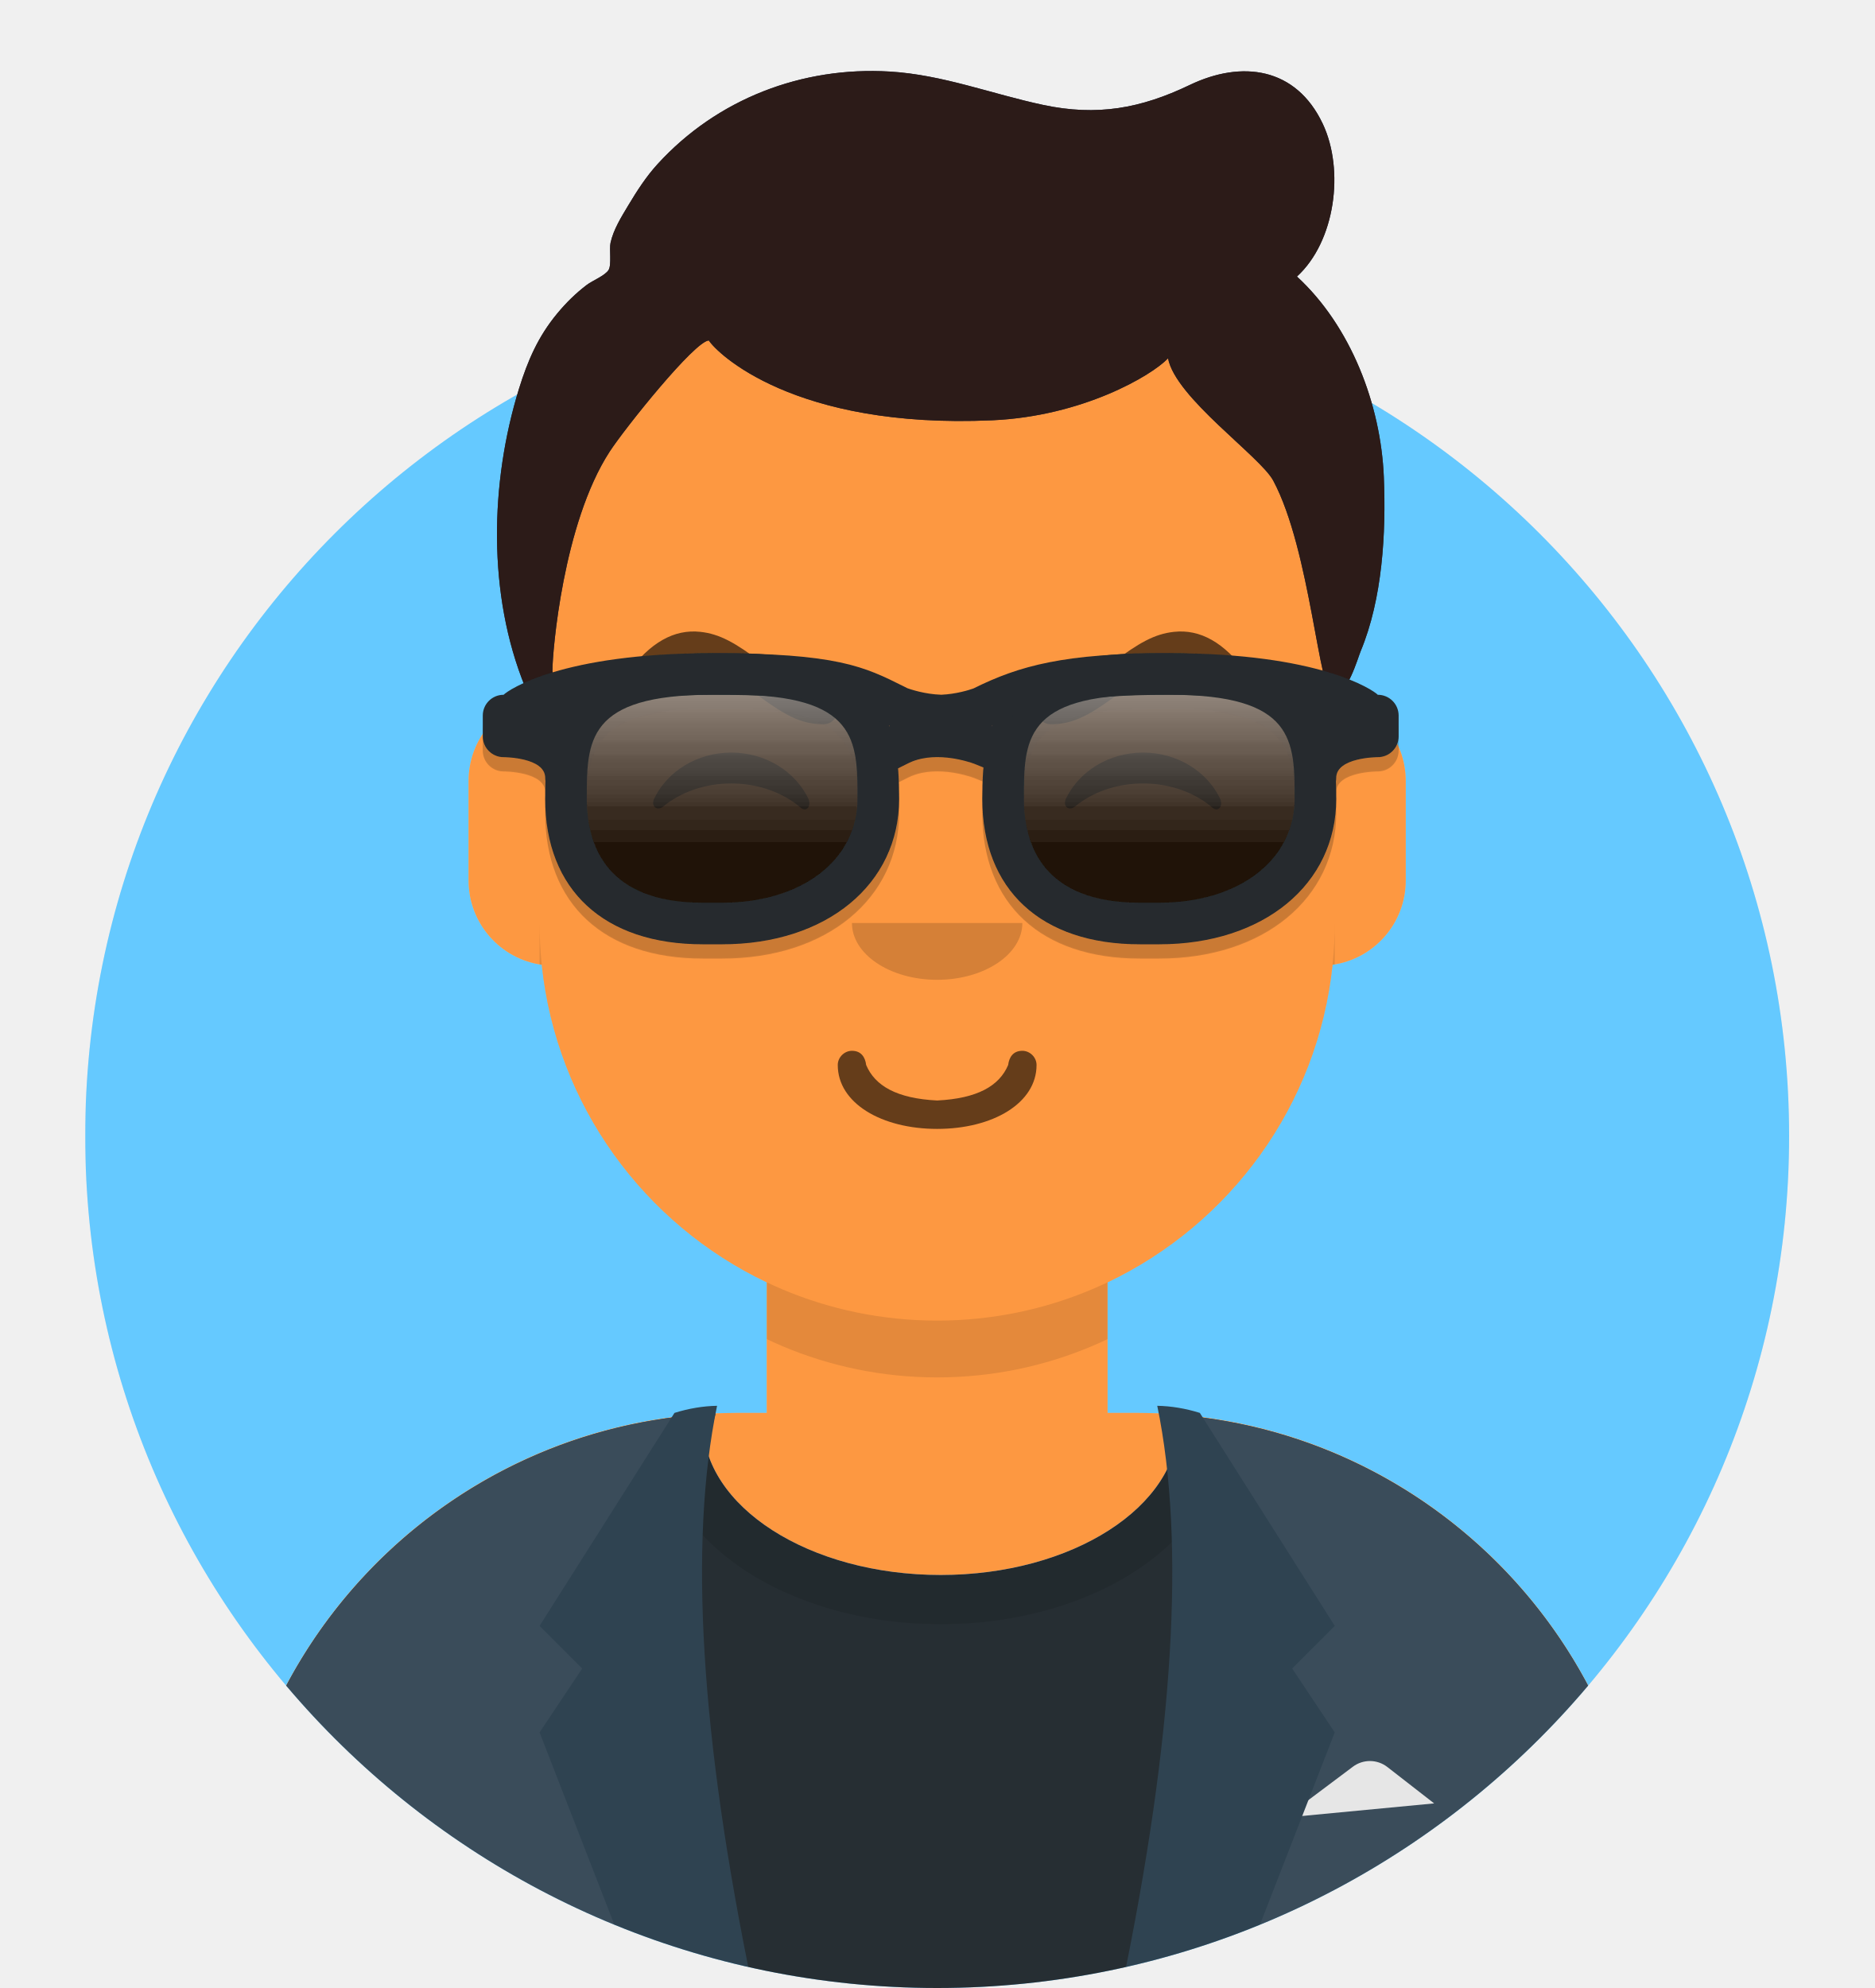
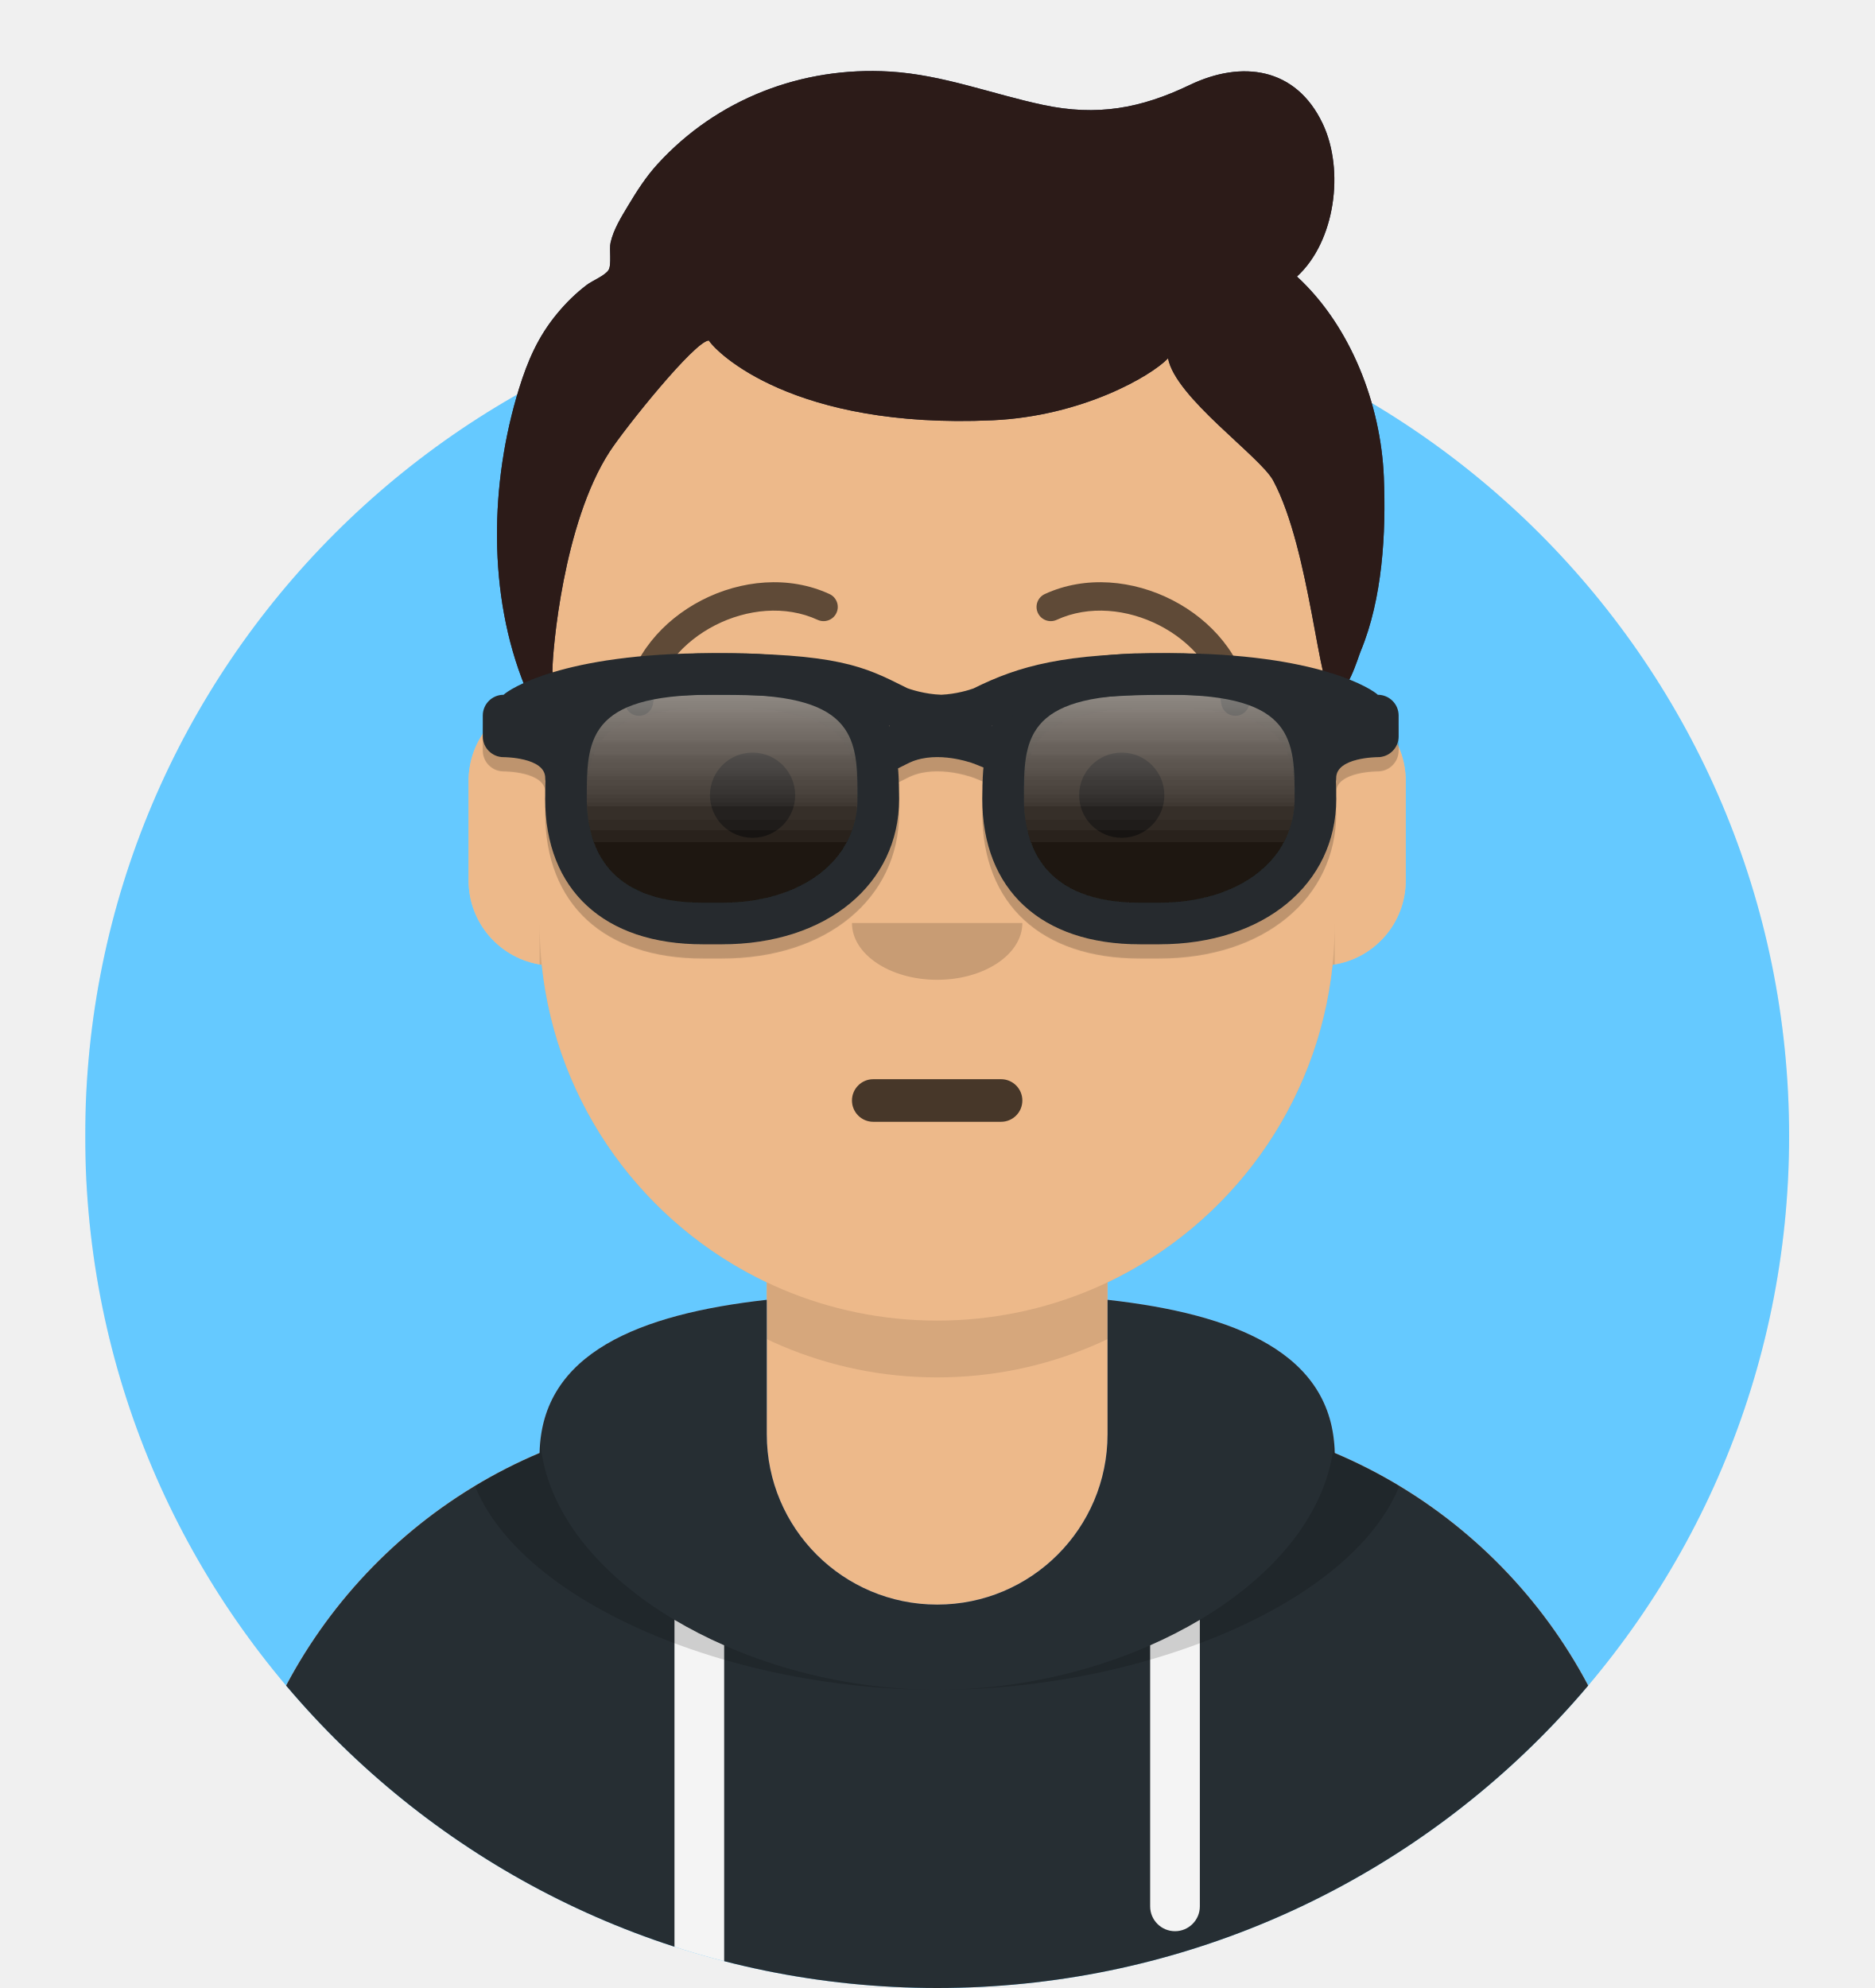
<svg xmlns="http://www.w3.org/2000/svg" xmlns:xlink="http://www.w3.org/1999/xlink" width="264px" height="280px" viewBox="0 0 264 280" version="1.1">
  <defs>
    <circle id="react-path-1" cx="120" cy="120" r="120" />
    <path d="M12,160 C12,226.274 65.726,280 132,280 C198.274,280 252,226.274 252,160 L264,160 L264,-1.42108547e-14 L-3.19744231e-14,-1.42108547e-14 L-3.19744231e-14,160 L12,160 Z" id="react-path-2" />
    <path d="M124,144.611 L124,163 L128,163 L128,163 C167.765,163 200,195.235 200,235 L200,244 L0,244 L0,235 C-4.86974701e-15,195.235 32.235,163 72,163 L72,163 L76,163 L76,144.611 C58.763,136.422 46.372,119.687 44.305,99.881 C38.48,99.058 34,94.052 34,88 L34,74 C34,68.054 38.325,63.118 44,62.166 L44,56 L44,56 C44,25.072 69.072,5.68137151e-15 100,0 L100,0 L100,0 C130.928,-5.68137151e-15 156,25.072 156,56 L156,62.166 C161.675,63.118 166,68.054 166,74 L166,88 C166,94.052 161.52,99.058 155.695,99.881 C153.628,119.687 141.237,136.422 124,144.611 Z" id="react-path-3" />
  </defs>
  <g id="Avataaar" stroke="none" stroke-width="1" fill="none" fill-rule="evenodd">
    <g transform="translate(-825, -1100)" id="Avataaar/Circle">
      <g transform="translate(825, 1100)">
        <g id="Circle" stroke-width="1" fill-rule="evenodd" transform="translate(12, 40)">
          <mask id="react-mask-4" fill="white">
            <use xlink:href="#react-path-1" />
          </mask>
          <use id="Circle-Background" fill="#E6E6E6" xlink:href="#react-path-1" />
          <g id="Color/Palette/Blue-01" mask="url(#react-mask-4)" fill="#65C9FF">
            <rect id="🖍Color" x="0" y="0" width="240" height="240" />
          </g>
        </g>
        <mask id="react-mask-5" fill="white">
          <use xlink:href="#react-path-2" />
        </mask>
        <g id="Mask" />
        <g id="Avataaar" stroke-width="1" fill-rule="evenodd" mask="url(#react-mask-5)">
          <g id="Body" transform="translate(32, 36)">
            <mask id="react-mask-6" fill="white">
              <use xlink:href="#react-path-3" />
            </mask>
            <use fill="#D0C6AC" xlink:href="#react-path-3" />
-             <g id="Skin/👶🏽-03-Brown" mask="url(#react-mask-6)" fill="#FD9841">
+             <g id="Skin/👶🏽-03-Brown" mask="url(#react-mask-6)" fill="#EDB98A">
              <g transform="translate(0, 0)" id="Color">
                <rect x="0" y="0" width="264" height="280" />
              </g>
            </g>
            <path d="M156,79 L156,102 C156,132.928 130.928,158 100,158 C69.072,158 44,132.928 44,102 L44,79 L44,94 C44,124.928 69.072,150 100,150 C130.928,150 156,124.928 156,94 L156,79 Z" id="Neck-Shadow" fill-opacity="0.1" fill="#000000" mask="url(#react-mask-6)" />
          </g>
-           <g id="Clothing/Blazer-+-Shirt" transform="translate(0, 170)">
+           <g id="Clothing/Hoodie" transform="translate(0, 170)">
            <defs>
-               <path d="M133.96,0.295 C170.936,3.325 200,34.294 200,72.052 L200,81 L0,81 L0,72.052 C1.22536245e-14,33.953 29.592,2.765 67.045,0.22 C67.015,0.593 67,0.969 67,1.348 C67,13.211 81.998,22.828 100.5,22.828 C119.002,22.828 134,13.211 134,1.348 C134,0.995 133.987,0.644 133.96,0.295 Z" id="react-path-259" />
+               <path d="M108,13.071 C90.081,15.076 76.28,20.552 76.004,34.645 C50.146,45.568 32,71.165 32,100.999 L32,100.999 L32,110 L232,110 L232,100.999 C232,71.165 213.854,45.568 187.996,34.645 C187.72,20.552 173.919,15.076 156,13.071 L156,32 L156,32 C156,45.255 145.255,56 132,56 L132,56 C118.745,56 108,45.255 108,32 L108,13.071 Z" id="react-path-1541" />
            </defs>
-             <g id="Shirt" transform="translate(32, 29)">
-               <mask id="react-mask-260" fill="white">
-                 <use xlink:href="#react-path-259" />
-               </mask>
-               <use id="Clothes" fill="#E6E6E6" xlink:href="#react-path-259" />
-               <g id="Color/Palette/Black" mask="url(#react-mask-260)" fill="#262E33">
-                 <g transform="translate(-32, -29)" id="🖍Color">
-                   <rect x="0" y="0" width="264" height="110" />
-                 </g>
-               </g>
-               <g id="Shadowy" opacity="0.6" mask="url(#react-mask-260)" fill-opacity="0.16" fill="#000000">
-                 <g transform="translate(60, -25)" id="Hola-👋🏼">
-                   <ellipse cx="40.5" cy="27.848" rx="39.635" ry="26.914" />
-                 </g>
-               </g>
+             <mask id="react-mask-1542" fill="white">
+               <use xlink:href="#react-path-1541" />
+             </mask>
+             <use id="Hoodie" fill="#B7C1DB" fill-rule="evenodd" xlink:href="#react-path-1541" />
+             <g id="Color/Palette/Gray-01" mask="url(#react-mask-1542)" fill-rule="evenodd" fill="#262E33">
+               <rect id="🖍Color" x="0" y="0" width="264" height="110" />
            </g>
-             <g id="Blazer" transform="translate(32, 28)">
-               <path d="M68.785,1.122 C30.512,2.804 -1.89486556e-14,34.365 -1.42108547e-14,73.052 L0,73.052 L0,82 L69.362,82 C65.961,69.92 64,55.709 64,40.5 C64,26.173 65.74,12.731 68.785,1.122 Z M131.638,82 L200,82 L200,73.052 C200,34.707 170.025,3.363 132.229,1.174 C135.265,12.771 137,26.194 137,40.5 C137,55.709 135.039,69.92 131.638,82 Z" id="Saco" fill="#3A4C5A" />
-               <path d="M149,58 L158.556,50.833 L158.556,50.833 C159.999,49.751 161.988,49.768 163.412,50.876 L170,56 L149,58 Z" id="Pocket-hanky" fill="#E6E6E6" />
-               <path d="M69,1.13686838e-13 C65,19.333 66.667,46.667 74,82 L58,82 L44,46 L50,37 L44,31 L63,1 C65.028,0.369 67.028,0.036 69,1.13686838e-13 Z" id="Wing" fill="#2F4351" />
-               <path d="M151,1.13686838e-13 C147,19.333 148.667,46.667 156,82 L140,82 L126,46 L132,37 L126,31 L145,1 C147.028,0.369 149.028,0.036 151,1.13686838e-13 Z" id="Wing" fill="#2F4351" transform="translate(141, 41) scale(-1, 1) translate(-141, -41) " />
-             </g>
+             <path d="M102,61.739 L102,110 L95,110 L95,58.15 C97.204,59.46 99.547,60.661 102,61.739 Z M169,58.15 L169,98.5 C169,100.433 167.433,102 165.5,102 C163.567,102 162,100.433 162,98.5 L162,61.739 C164.453,60.661 166.796,59.46 169,58.15 Z" id="Straps" fill="#F4F4F4" fill-rule="evenodd" mask="url(#react-mask-1542)" />
+             <path d="M90.96,12.724 C75.909,15.571 65.5,21.243 65.5,32.308 C65.5,52.02 98.538,68 132,68 C165.462,68 198.5,52.02 198.5,32.308 C198.5,21.243 188.091,15.571 173.04,12.724 C182.125,16.074 188,21.706 188,31.077 C188,51.469 160.179,68 132,68 C103.821,68 76,51.469 76,31.077 C76,21.706 81.875,16.074 90.96,12.724 Z" id="Shadow" fill-opacity="0.16" fill="#000000" fill-rule="evenodd" mask="url(#react-mask-1542)" />
          </g>
          <g id="Face" transform="translate(76, 82)" fill="#000000">
-             <g id="Mouth/Twinkle" transform="translate(2, 52)" fill-opacity="0.6" fill-rule="nonzero" fill="#000000">
-               <path d="M40,16 C40,21.372 46.158,25 54,25 C61.842,25 68,21.372 68,16 C68,14.895 67.05,14 66,14 C64.707,14 64.13,14.905 64,16 C62.758,18.938 59.683,20.716 54,21 C48.317,20.716 45.242,18.938 44,16 C43.87,14.905 43.293,14 42,14 C40.95,14 40,14.895 40,16 Z" id="Mouth" />
+             <g id="Mouth/Serious" transform="translate(2, 52)" fill="#000000" fill-opacity="0.7">
+               <rect id="Why-so-serious?" x="42" y="18" width="24" height="6" rx="3" />
            </g>
            <g id="Nose/Default" transform="translate(28, 40)" fill-opacity="0.16">
              <path d="M16,8 C16,12.418 21.373,16 28,16 L28,16 C34.627,16 40,12.418 40,8" id="Nose" />
            </g>
-             <g id="Eyes/Happy-😁" transform="translate(0, 8)" fill-opacity="0.6">
-               <path d="M16.16,22.447 C18.007,18.649 22.164,16 26.998,16 C31.814,16 35.959,18.63 37.815,22.407 C38.367,23.529 37.582,24.447 36.791,23.767 C34.34,21.66 30.859,20.344 26.998,20.344 C23.257,20.344 19.874,21.579 17.438,23.572 C16.547,24.3 15.62,23.558 16.16,22.447 Z" id="Squint" />
-               <path d="M74.16,22.447 C76.007,18.649 80.164,16 84.998,16 C89.814,16 93.959,18.63 95.815,22.407 C96.367,23.529 95.582,24.447 94.791,23.767 C92.34,21.66 88.859,20.344 84.998,20.344 C81.257,20.344 77.874,21.579 75.438,23.572 C74.547,24.3 73.62,23.558 74.16,22.447 Z" id="Squint" />
+             <g id="Eyes/Default-😀" transform="translate(0, 8)" fill-opacity="0.6">
+               <circle id="Eye" cx="30" cy="22" r="6" />
+               <circle id="Eye" cx="82" cy="22" r="6" />
            </g>
-             <g id="Eyebrow/Outline/Angry" fill-opacity="0.6" fill-rule="nonzero">
-               <path d="M15.611,15.185 C19.852,9.416 22.489,9.701 28.924,14.556 C29.106,14.694 29.221,14.781 29.594,15.064 C34.422,18.726 36.708,20 40,20 C41.105,20 42,19.105 42,18 C42,16.895 41.105,16 40,16 C37.934,16 36.099,14.978 32.011,11.877 C31.636,11.592 31.519,11.504 31.333,11.364 C27.574,8.527 25.374,7.287 22.638,6.992 C18.954,6.594 15.58,8.474 12.389,12.815 C11.734,13.705 11.925,14.957 12.815,15.611 C13.705,16.266 14.957,16.075 15.611,15.185 Z" id="Eyebrow" />
-               <path d="M73.611,15.185 C77.852,9.416 80.489,9.701 86.924,14.556 C87.106,14.694 87.221,14.781 87.594,15.064 C92.422,18.726 94.708,20 98,20 C99.105,20 100,19.105 100,18 C100,16.895 99.105,16 98,16 C95.934,16 94.099,14.978 90.011,11.877 C89.636,11.592 89.519,11.504 89.333,11.364 C85.574,8.527 83.374,7.287 80.638,6.992 C76.954,6.594 73.58,8.474 70.389,12.815 C69.734,13.705 69.925,14.957 70.815,15.611 C71.705,16.266 72.957,16.075 73.611,15.185 Z" id="Eyebrow" transform="translate(84.99993, 13.47006) scale(-1, 1) translate(-84.99993, -13.47006) " />
+             <g id="Eyebrow/Outline/Raised-Excited" fill-opacity="0.6">
+               <g id="I-Browse" transform="translate(12, 0)">
+                 <path d="M3.976,17.128 C5.471,7.605 18.059,1.109 27.164,5.301 C28.167,5.763 29.355,5.324 29.817,4.321 C30.279,3.318 29.84,2.13 28.836,1.668 C17.349,-3.622 1.936,4.332 0.024,16.507 C-0.147,17.599 0.599,18.622 1.69,18.794 C2.781,18.965 3.804,18.219 3.976,17.128 Z" id="Eyebrow" fill-rule="nonzero" />
+                 <path d="M61.976,17.128 C63.471,7.605 76.059,1.109 85.164,5.301 C86.167,5.763 87.355,5.324 87.817,4.321 C88.279,3.318 87.84,2.13 86.836,1.668 C75.349,-3.622 59.936,4.332 58.024,16.507 C57.853,17.599 58.599,18.622 59.69,18.794 C60.781,18.965 61.804,18.219 61.976,17.128 Z" id="Eyebrow" fill-rule="nonzero" transform="translate(73.0001, 9.410436) scale(-1, 1) translate(-73.0001, -9.410436) " />
+               </g>
            </g>
          </g>
          <g id="Top" stroke-width="1" fill-rule="evenodd">
            <defs>
-               <rect id="react-path-183" x="0" y="0" width="264" height="280" />
-               <path d="M183.68,38.949 C189.086,33.999 190.387,23.962 187.318,17.449 C183.549,9.454 175.901,8.452 168.572,11.969 C161.664,15.284 155.515,16.388 147.95,14.782 C140.692,13.241 133.806,10.523 126.303,10.076 C113.978,9.343 102.003,13.915 93.603,23.129 C92,24.887 90.709,26.897 89.488,28.934 C88.512,30.564 87.411,32.313 86.995,34.192 C86.797,35.086 87.165,37.29 86.72,38.022 C86.239,38.812 84.424,39.537 83.651,40.124 C82.084,41.313 80.727,42.654 79.471,44.171 C76.805,47.393 75.338,50.758 74.103,54.743 C70.001,67.988 69.653,83.741 74.957,96.747 C75.664,98.481 77.855,102.099 79.143,98.385 C79.398,97.651 78.809,95.191 78.81,94.45 C78.815,91.73 80.316,73.721 86.857,63.633 C88.986,60.349 98.83,48.052 100.841,47.954 C101.906,49.646 112.721,60.462 140.783,59.195 C153.445,58.623 163.183,52.934 165.521,50.468 C166.549,56.001 178.513,64.284 180.336,67.692 C185.603,77.538 186.771,97.996 188.781,97.957 C190.791,97.919 192.234,92.72 192.648,91.727 C195.72,84.352 196.243,75.095 195.915,67.168 C195.488,56.966 191.277,45.942 183.68,38.949 Z" id="react-path-182" />
-               <filter x="-0.8%" y="-2.0%" width="101.5%" height="108.0%" filterUnits="objectBoundingBox" id="react-filter-179">
+               <rect id="react-path-1311" x="0" y="0" width="264" height="280" />
+               <path d="M183.68,38.949 C189.086,33.999 190.387,23.962 187.318,17.449 C183.549,9.454 175.901,8.452 168.572,11.969 C161.664,15.284 155.515,16.388 147.95,14.782 C140.692,13.241 133.806,10.523 126.303,10.076 C113.978,9.343 102.003,13.915 93.603,23.129 C92,24.887 90.709,26.897 89.488,28.934 C88.512,30.564 87.411,32.313 86.995,34.192 C86.797,35.086 87.165,37.29 86.72,38.022 C86.239,38.812 84.424,39.537 83.651,40.124 C82.084,41.313 80.727,42.654 79.471,44.171 C76.805,47.393 75.338,50.758 74.103,54.743 C70.001,67.988 69.653,83.741 74.957,96.747 C75.664,98.481 77.855,102.099 79.143,98.385 C79.398,97.651 78.809,95.191 78.81,94.45 C78.815,91.73 80.316,73.721 86.857,63.633 C88.986,60.349 98.83,48.052 100.841,47.954 C101.906,49.646 112.721,60.462 140.783,59.195 C153.445,58.623 163.183,52.934 165.521,50.468 C166.549,56.001 178.513,64.284 180.336,67.692 C185.603,77.538 186.771,97.996 188.781,97.957 C190.791,97.919 192.234,92.72 192.648,91.727 C195.72,84.352 196.243,75.095 195.915,67.168 C195.488,56.966 191.277,45.942 183.68,38.949 Z" id="react-path-1310" />
+               <filter x="-0.8%" y="-2.0%" width="101.5%" height="108.0%" filterUnits="objectBoundingBox" id="react-filter-1307">
                <feOffset dx="0" dy="2" in="SourceAlpha" result="shadowOffsetOuter1" />
                <feColorMatrix values="0 0 0 0 0   0 0 0 0 0   0 0 0 0 0  0 0 0 0.16 0" type="matrix" in="shadowOffsetOuter1" result="shadowMatrixOuter1" />
                <feMerge>
                  <feMergeNode in="shadowMatrixOuter1" />
                  <feMergeNode in="SourceGraphic" />
                </feMerge>
              </filter>
            </defs>
-             <mask id="react-mask-181" fill="white">
-               <use xlink:href="#react-path-183" />
+             <mask id="react-mask-1309" fill="white">
+               <use xlink:href="#react-path-1311" />
            </mask>
            <g id="Mask" />
-             <g id="Top/Short-Hair/Short-Waved" mask="url(#react-mask-181)">
+             <g id="Top/Short-Hair/Short-Waved" mask="url(#react-mask-1309)">
              <g transform="translate(-1, 0)">
-                 <mask id="react-mask-180" fill="white">
-                   <use xlink:href="#react-path-182" />
+                 <mask id="react-mask-1308" fill="white">
+                   <use xlink:href="#react-path-1310" />
                </mask>
-                 <use id="Short-Hair" stroke="none" fill="#28354B" fill-rule="evenodd" xlink:href="#react-path-182" />
-                 <g id="Skin/👶🏽-03-Brown" mask="url(#react-mask-180)" fill="#2C1B18">
+                 <use id="Short-Hair" stroke="none" fill="#28354B" fill-rule="evenodd" xlink:href="#react-path-1310" />
+                 <g id="Skin/👶🏽-03-Brown" mask="url(#react-mask-1308)" fill="#2C1B18">
                  <g transform="translate(0, 0) " id="Color">
                    <rect x="0" y="0" width="264" height="280" />
                  </g>
                </g>
                <g id="Top/_Resources/Wayfarers" fill="none" transform="translate(62, 85)" stroke-width="1">
                  <defs>
-                     <filter x="-0.8%" y="-2.4%" width="101.6%" height="109.8%" filterUnits="objectBoundingBox" id="react-filter-188">
+                     <filter x="-0.8%" y="-2.4%" width="101.6%" height="109.8%" filterUnits="objectBoundingBox" id="react-filter-1663">
                      <feOffset dx="0" dy="2" in="SourceAlpha" result="shadowOffsetOuter1" />
                      <feColorMatrix values="0 0 0 0 0   0 0 0 0 0   0 0 0 0 0  0 0 0 0.2 0" type="matrix" in="shadowOffsetOuter1" result="shadowMatrixOuter1" />
                      <feMerge>
                        <feMergeNode in="shadowMatrixOuter1" />
                        <feMergeNode in="SourceGraphic" />
                      </feMerge>
                    </filter>
-                     <linearGradient x1="50%" y1="0%" x2="50%" y2="100%" id="react-linear-gradient-189">
+                     <linearGradient x1="50%" y1="0%" x2="50%" y2="100%" id="react-linear-gradient-1664">
                      <stop stop-color="#FFFFFF" stop-opacity="0.5" offset="0%" />
                      <stop stop-color="#000000" stop-opacity="0.5" offset="70.506%" />
                    </linearGradient>
-                     <path d="M44.918,17.571 C44.918,27.274 36.668,35.143 22.92,35.143 L20.17,35.143 C6.423,35.143 0.923,27.271 0.923,17.571 L0.923,17.571 C0.923,7.866 2.207,0 21.455,0 L24.386,0 C43.634,0 44.918,7.866 44.918,17.571 L44.918,17.571 Z" id="react-path-186" />
-                     <path d="M106.486,17.571 C106.486,27.274 98.239,35.143 84.489,35.143 L81.739,35.143 C67.991,35.143 62.491,27.271 62.491,17.571 L62.491,17.571 C62.491,7.866 63.775,0 83.023,0 L85.955,0 C105.199,0 106.486,7.866 106.486,17.571 L106.486,17.571 Z" id="react-path-187" />
+                     <path d="M44.918,17.571 C44.918,27.274 36.668,35.143 22.92,35.143 L20.17,35.143 C6.423,35.143 0.923,27.271 0.923,17.571 L0.923,17.571 C0.923,7.866 2.207,0 21.455,0 L24.386,0 C43.634,0 44.918,7.866 44.918,17.571 L44.918,17.571 Z" id="react-path-1661" />
+                     <path d="M106.486,17.571 C106.486,27.274 98.239,35.143 84.489,35.143 L81.739,35.143 C67.991,35.143 62.491,27.271 62.491,17.571 L62.491,17.571 C62.491,7.866 63.775,0 83.023,0 L85.955,0 C105.199,0 106.486,7.866 106.486,17.571 L106.486,17.571 Z" id="react-path-1662" />
                  </defs>
-                   <g id="Wayfarers" filter="url(#react-filter-188)" transform="translate(7, 7)">
+                   <g id="Wayfarers" filter="url(#react-filter-1663)" transform="translate(7, 7)">
                    <g id="Shades" transform="translate(10.79546, 2.928571)" fill-rule="nonzero">
                      <g id="Shade">
-                         <use fill-opacity="0.7" fill="#000000" fill-rule="evenodd" xlink:href="#react-path-186" />
-                         <use fill="url(#react-linear-gradient-189)" fill-rule="evenodd" xlink:href="#react-path-186" style="mix-blend-mode: screen;" />
+                         <use fill-opacity="0.7" fill="#000000" fill-rule="evenodd" xlink:href="#react-path-1661" />
+                         <use fill="url(#react-linear-gradient-1664)" fill-rule="evenodd" xlink:href="#react-path-1661" style="mix-blend-mode: screen;" />
                      </g>
                      <g id="Shade">
-                         <use fill-opacity="0.7" fill="#000000" fill-rule="evenodd" xlink:href="#react-path-187" />
-                         <use fill="url(#react-linear-gradient-189)" fill-rule="evenodd" xlink:href="#react-path-187" style="mix-blend-mode: screen;" />
+                         <use fill-opacity="0.7" fill="#000000" fill-rule="evenodd" xlink:href="#react-path-1662" />
+                         <use fill="url(#react-linear-gradient-1664)" fill-rule="evenodd" xlink:href="#react-path-1662" style="mix-blend-mode: screen;" />
                      </g>
                    </g>
                    <path d="M33.716,41 L30.966,41 C17.078,41 8.787,33.336 8.787,20.5 C8.787,10.127 10.599,0 32.25,0 L35.182,0 C56.833,0 58.645,10.127 58.645,20.5 C58.645,32.569 48.396,41 33.716,41 Z M32.25,5.854 C14.65,5.854 14.65,12.318 14.65,20.5 C14.65,27.18 17.48,35.143 30.966,35.143 L33.716,35.143 C44.942,35.143 52.782,29.122 52.782,20.5 C52.782,12.318 52.782,5.854 35.182,5.854 L32.25,5.854 Z" id="Left" fill="#252C2F" fill-rule="nonzero" />
                    <path d="M95.284,41 L92.534,41 C78.646,41 70.355,33.336 70.355,20.5 C70.355,10.127 72.167,0 93.818,0 L96.75,0 C118.401,0 120.213,10.127 120.213,20.5 C120.213,32.569 109.964,41 95.284,41 Z M93.818,5.854 C76.218,5.854 76.218,12.318 76.218,20.5 C76.218,27.18 79.051,35.143 92.534,35.143 L95.284,35.143 C106.51,35.143 114.35,29.122 114.35,20.5 C114.35,12.318 114.35,5.854 96.75,5.854 L93.818,5.854 Z" id="Right" fill="#252C2F" fill-rule="nonzero" />
                    <path d="M2.932,5.857 C3.618,5.172 11.123,0 32.25,0 C49.964,0 53.714,1.88 59.39,4.721 L59.805,4.931 C60.2,5.073 62.218,5.774 64.578,5.851 C66.729,5.757 68.568,5.161 69.106,4.97 C75.584,1.748 81.926,0 96.75,0 C117.877,0 125.382,5.172 126.068,5.857 C127.689,5.857 129,7.166 129,8.786 L129,11.714 C129,13.334 127.689,14.643 126.068,14.643 C126.068,14.643 120.205,14.643 120.205,17.571 C120.205,20.5 117.273,13.334 117.273,11.714 L117.273,8.862 C113.697,7.462 107.297,5.857 96.75,5.857 C85,5.857 79.148,6.988 74.128,9.104 L74.184,9.243 L71.688,10.25 L74.181,11.258 L71.981,16.687 L69.264,15.589 C69.021,15.49 68.497,15.314 67.771,15.131 C65.747,14.62 63.665,14.465 61.825,14.851 C61.15,14.993 60.523,15.206 59.948,15.493 L57.326,16.803 L54.703,11.565 L57.325,10.255 L57.331,10.252 L54.819,9.237 L54.899,9.039 C50.57,6.976 46.578,5.857 32.25,5.857 C21.704,5.857 15.303,7.461 11.727,8.861 L11.727,11.714 C11.727,13.334 8.795,20.5 8.795,17.571 C8.795,14.643 2.932,14.643 2.932,14.643 C1.313,14.643 0,13.334 0,11.714 L0,8.786 C0,7.166 1.313,5.857 2.932,5.857 Z" id="Stuff" fill="#252C2F" fill-rule="nonzero" />
                  </g>
                </g>
              </g>
            </g>
          </g>
        </g>
      </g>
    </g>
  </g>
</svg>
